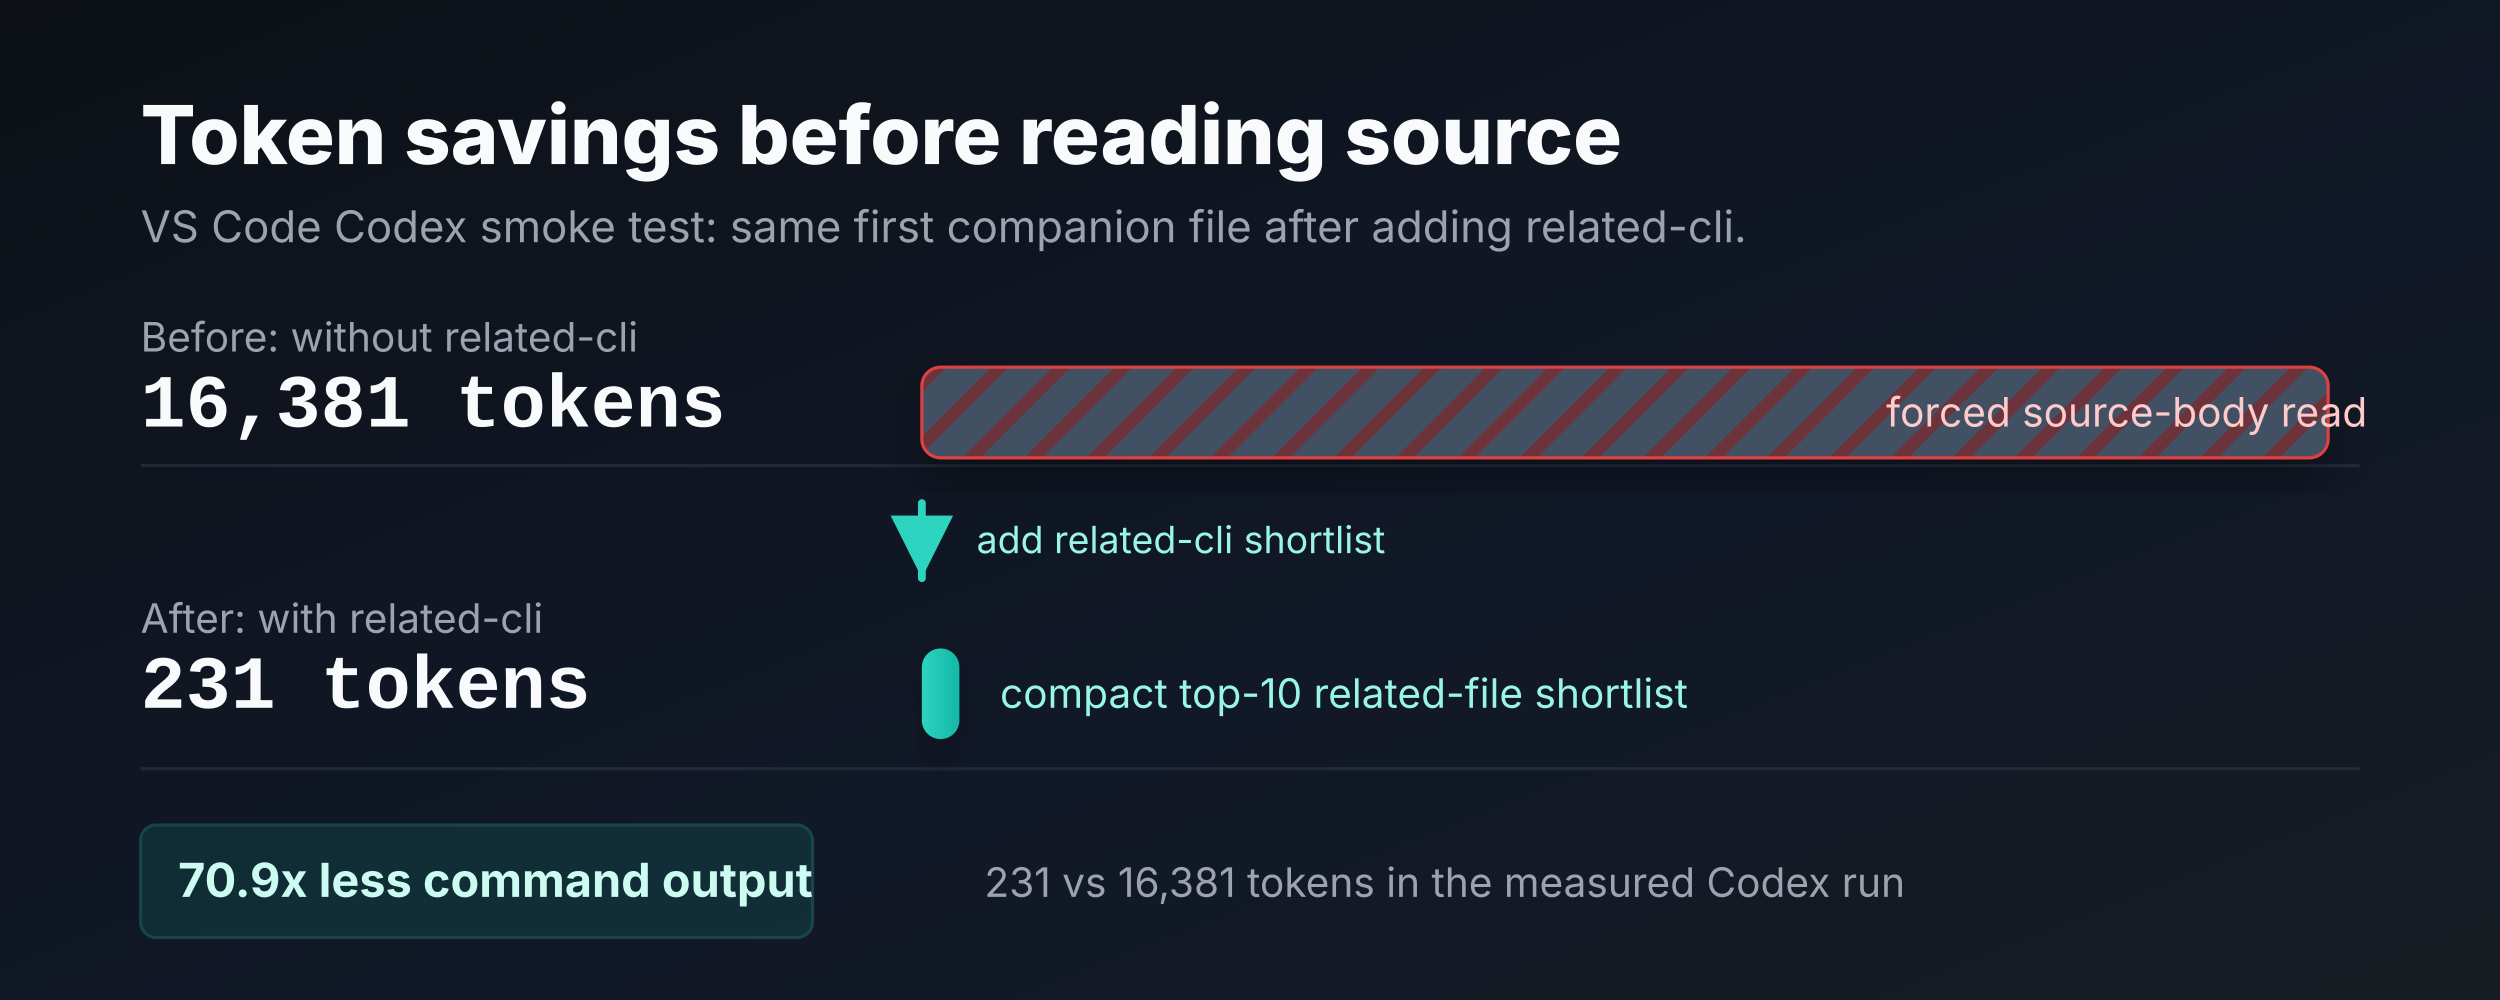
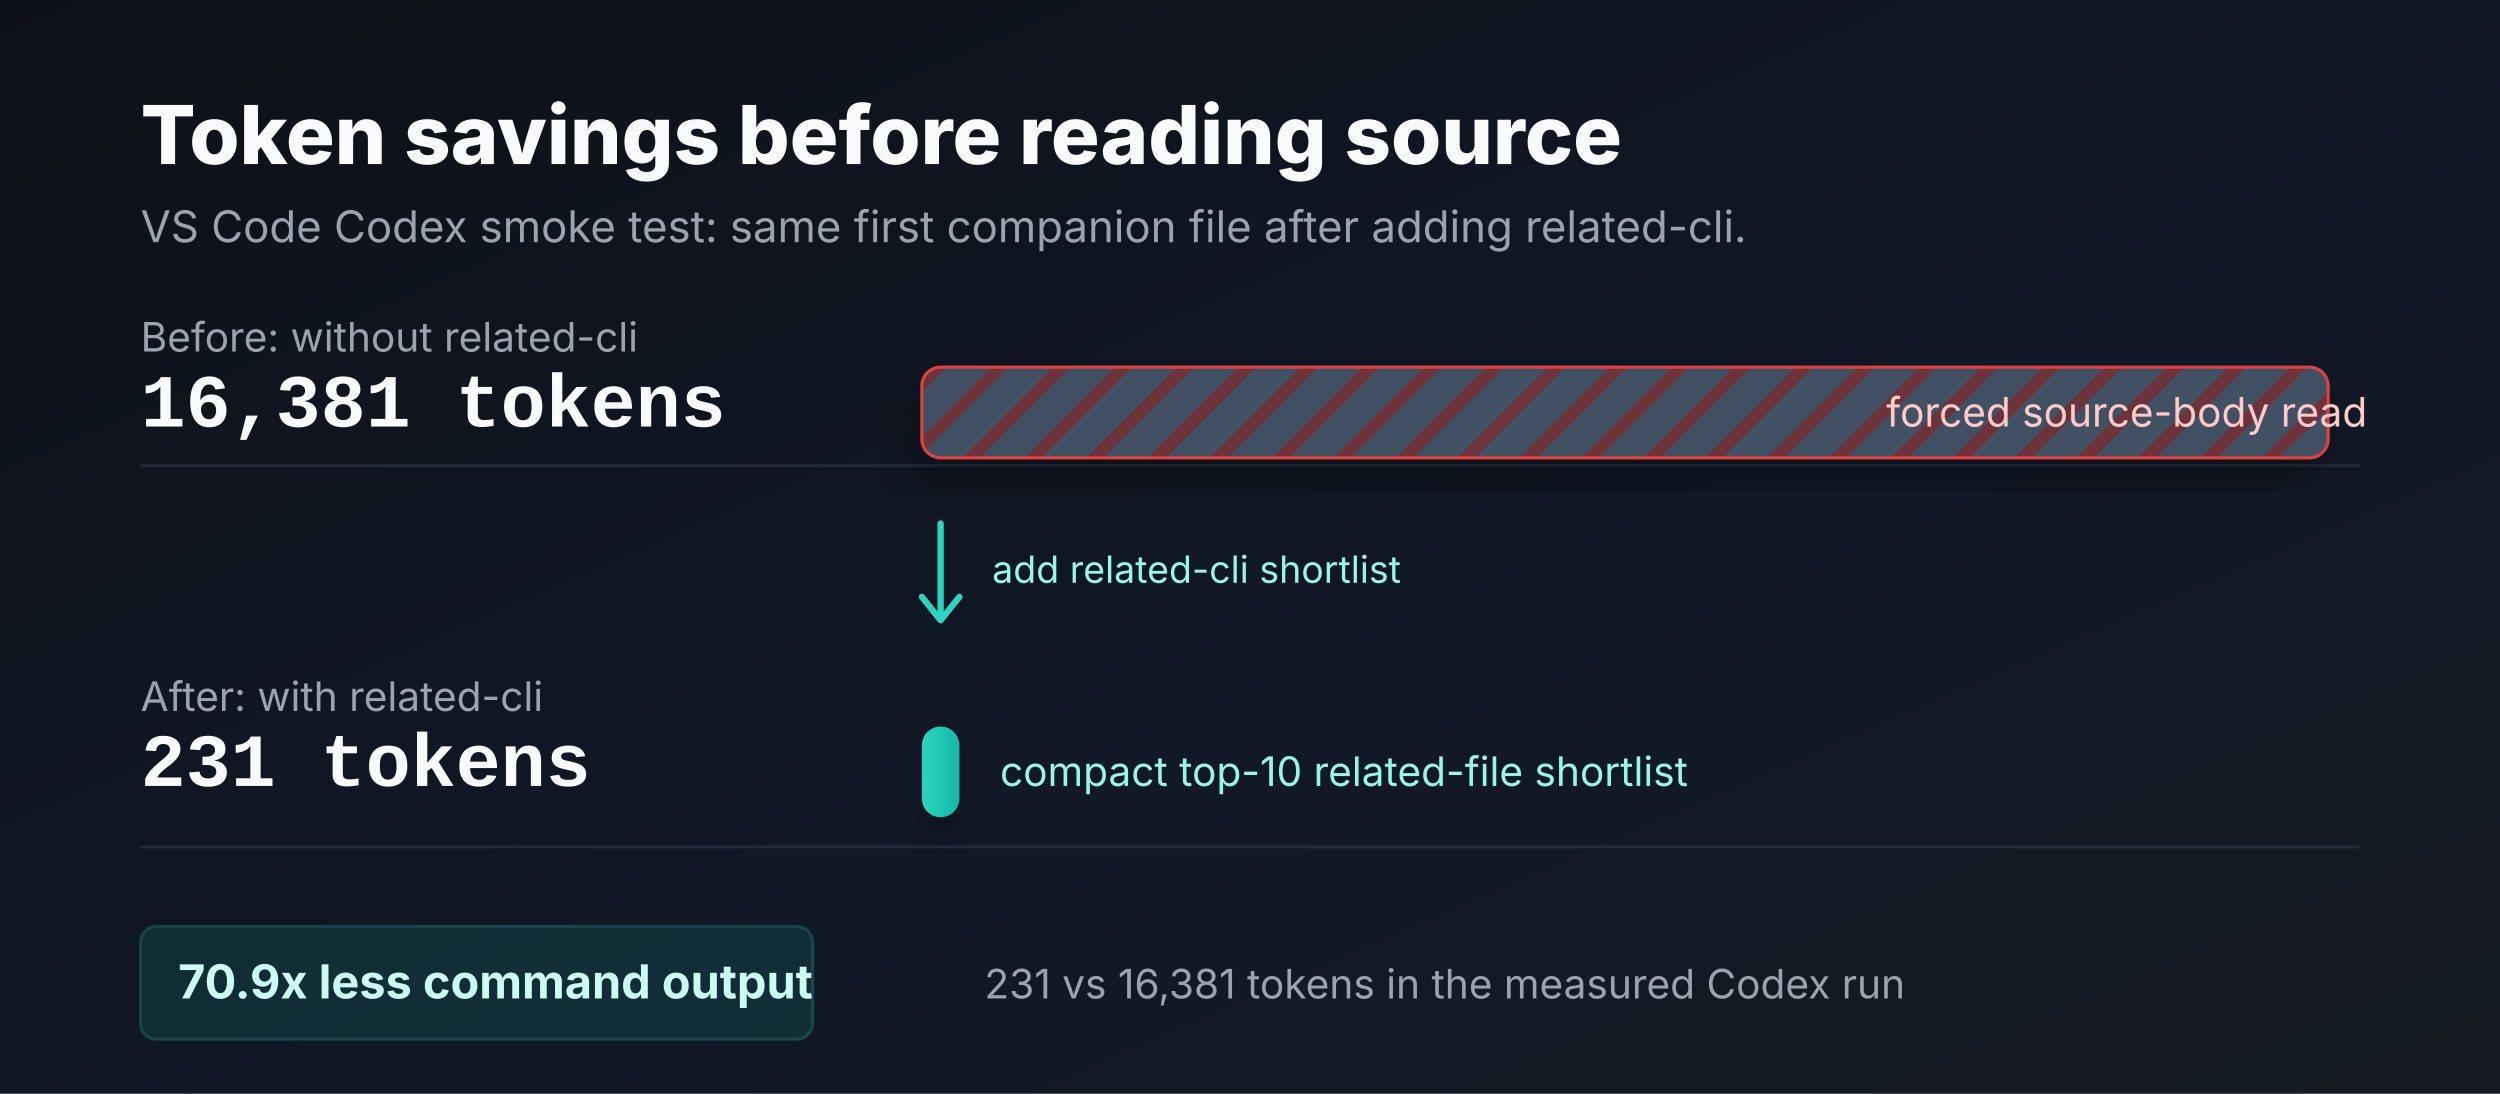
- <svg xmlns="http://www.w3.org/2000/svg" width="1600" height="640" viewBox="0 0 1600 640" role="img" aria-labelledby="title desc">
+ <svg xmlns="http://www.w3.org/2000/svg" width="1600" height="700" viewBox="0 0 1600 700" role="img" aria-labelledby="title desc">
  <defs>
    <linearGradient id="bg" x1="0" y1="0" x2="1" y2="1">
      <stop offset="0" stop-color="#0d1117" />
      <stop offset="0.58" stop-color="#111827" />
      <stop offset="1" stop-color="#161b22" />
    </linearGradient>
    <linearGradient id="teal" x1="0" y1="0" x2="1" y2="0">
      <stop offset="0" stop-color="#2dd4bf" />
      <stop offset="1" stop-color="#14b8a6" />
    </linearGradient>
    <pattern id="costStripes" width="28" height="28" patternUnits="userSpaceOnUse" patternTransform="rotate(45)">
      <rect width="28" height="28" fill="#475569" />
      <rect width="8" height="28" fill="#991b1b" opacity="0.55" />
    </pattern>
    <filter id="softShadow" x="-20%" y="-40%" width="140%" height="180%">
      <feDropShadow dx="0" dy="18" stdDeviation="18" flood-color="#000000" flood-opacity="0.35" />
    </filter>
-     <marker id="arrowHead" markerWidth="12" markerHeight="12" refX="10" refY="6" orient="auto" markerUnits="strokeWidth">
-       <path d="M2 2L10 6L2 10Z" fill="#2dd4bf" />
-     </marker>
    <style>
      .mono { font-family: ui-monospace, SFMono-Regular, Menlo, Consolas, "Liberation Mono", monospace; }
      .sans { font-family: Inter, ui-sans-serif, system-ui, -apple-system, BlinkMacSystemFont, "Segoe UI", sans-serif; }
      .muted { fill: #9ca3af; }
      .strong { fill: #f8fafc; }
      .grid { stroke: #334155; stroke-width: 2; opacity: 0.45; }
      .tick { fill: #94a3b8; font-size: 24px; }
    </style>
  </defs>
-   <rect width="1600" height="640" fill="url(#bg)" />
+   <rect width="1600" height="700" fill="url(#bg)" />
  <path d="M90 298H1510" class="grid" />
-   <path d="M90 492H1510" class="grid" />
+   <path d="M90 542H1510" class="grid" />
  <text x="90" y="105" class="sans strong" font-size="52" font-weight="760">Token savings before reading source</text>
  <text x="90" y="155" class="sans muted" font-size="28">VS Code Codex smoke test: same first companion file after adding related-cli.</text>
  <g transform="translate(90 225)">
    <text x="0" y="0" class="sans muted" font-size="26">Before: without related-cli</text>
    <text x="0" y="48" class="mono strong" font-size="48" font-weight="760">16,381 tokens</text>
    <rect x="500" y="10" width="900" height="58" rx="12" fill="url(#costStripes)" stroke="#ef4444" stroke-width="2" opacity="0.92" filter="url(#softShadow)" />
    <text x="1425" y="48" class="sans" fill="#fecaca" font-size="26" text-anchor="end">forced source-body read</text>
  </g>
-   <g transform="translate(90 322)">
-     <path d="M500 0V48" stroke="#2dd4bf" stroke-width="5" stroke-linecap="round" marker-end="url(#arrowHead)" />
-     <text x="535" y="32" class="sans" fill="#99f6e4" font-size="24">add related-cli shortlist</text>
+   <g transform="translate(90 335)">
+     <path d="M512 0V58" stroke="#2dd4bf" stroke-width="4" stroke-linecap="round" />
+     <path d="M500 47L512 62L524 47" fill="none" stroke="#2dd4bf" stroke-width="4" stroke-linecap="round" stroke-linejoin="round" />
+     <text x="545" y="38" class="sans" fill="#99f6e4" font-size="24">add related-cli shortlist</text>
  </g>
-   <g transform="translate(90 405)">
+   <g transform="translate(90 455)">
    <text x="0" y="0" class="sans muted" font-size="26">After: with related-cli</text>
    <text x="0" y="48" class="mono strong" font-size="48" font-weight="760">231 tokens</text>
    <rect x="500" y="10" width="24" height="58" rx="12" fill="url(#teal)" filter="url(#softShadow)" />
    <text x="550" y="48" class="sans" fill="#99f6e4" font-size="26">compact top-10 related-file shortlist</text>
  </g>
-   <g transform="translate(90 570)">
+   <g transform="translate(90 635)">
    <rect x="0" y="-42" width="430" height="72" rx="10" fill="#0f766e" opacity="0.24" stroke="#2dd4bf" stroke-width="2" />
    <text x="24" y="4" class="sans" fill="#ccfbf1" font-size="30" font-weight="720">70.9x less command output</text>
    <text x="540" y="4" class="sans muted" font-size="26">231 vs 16,381 tokens in the measured Codex run</text>
  </g>
</svg>
